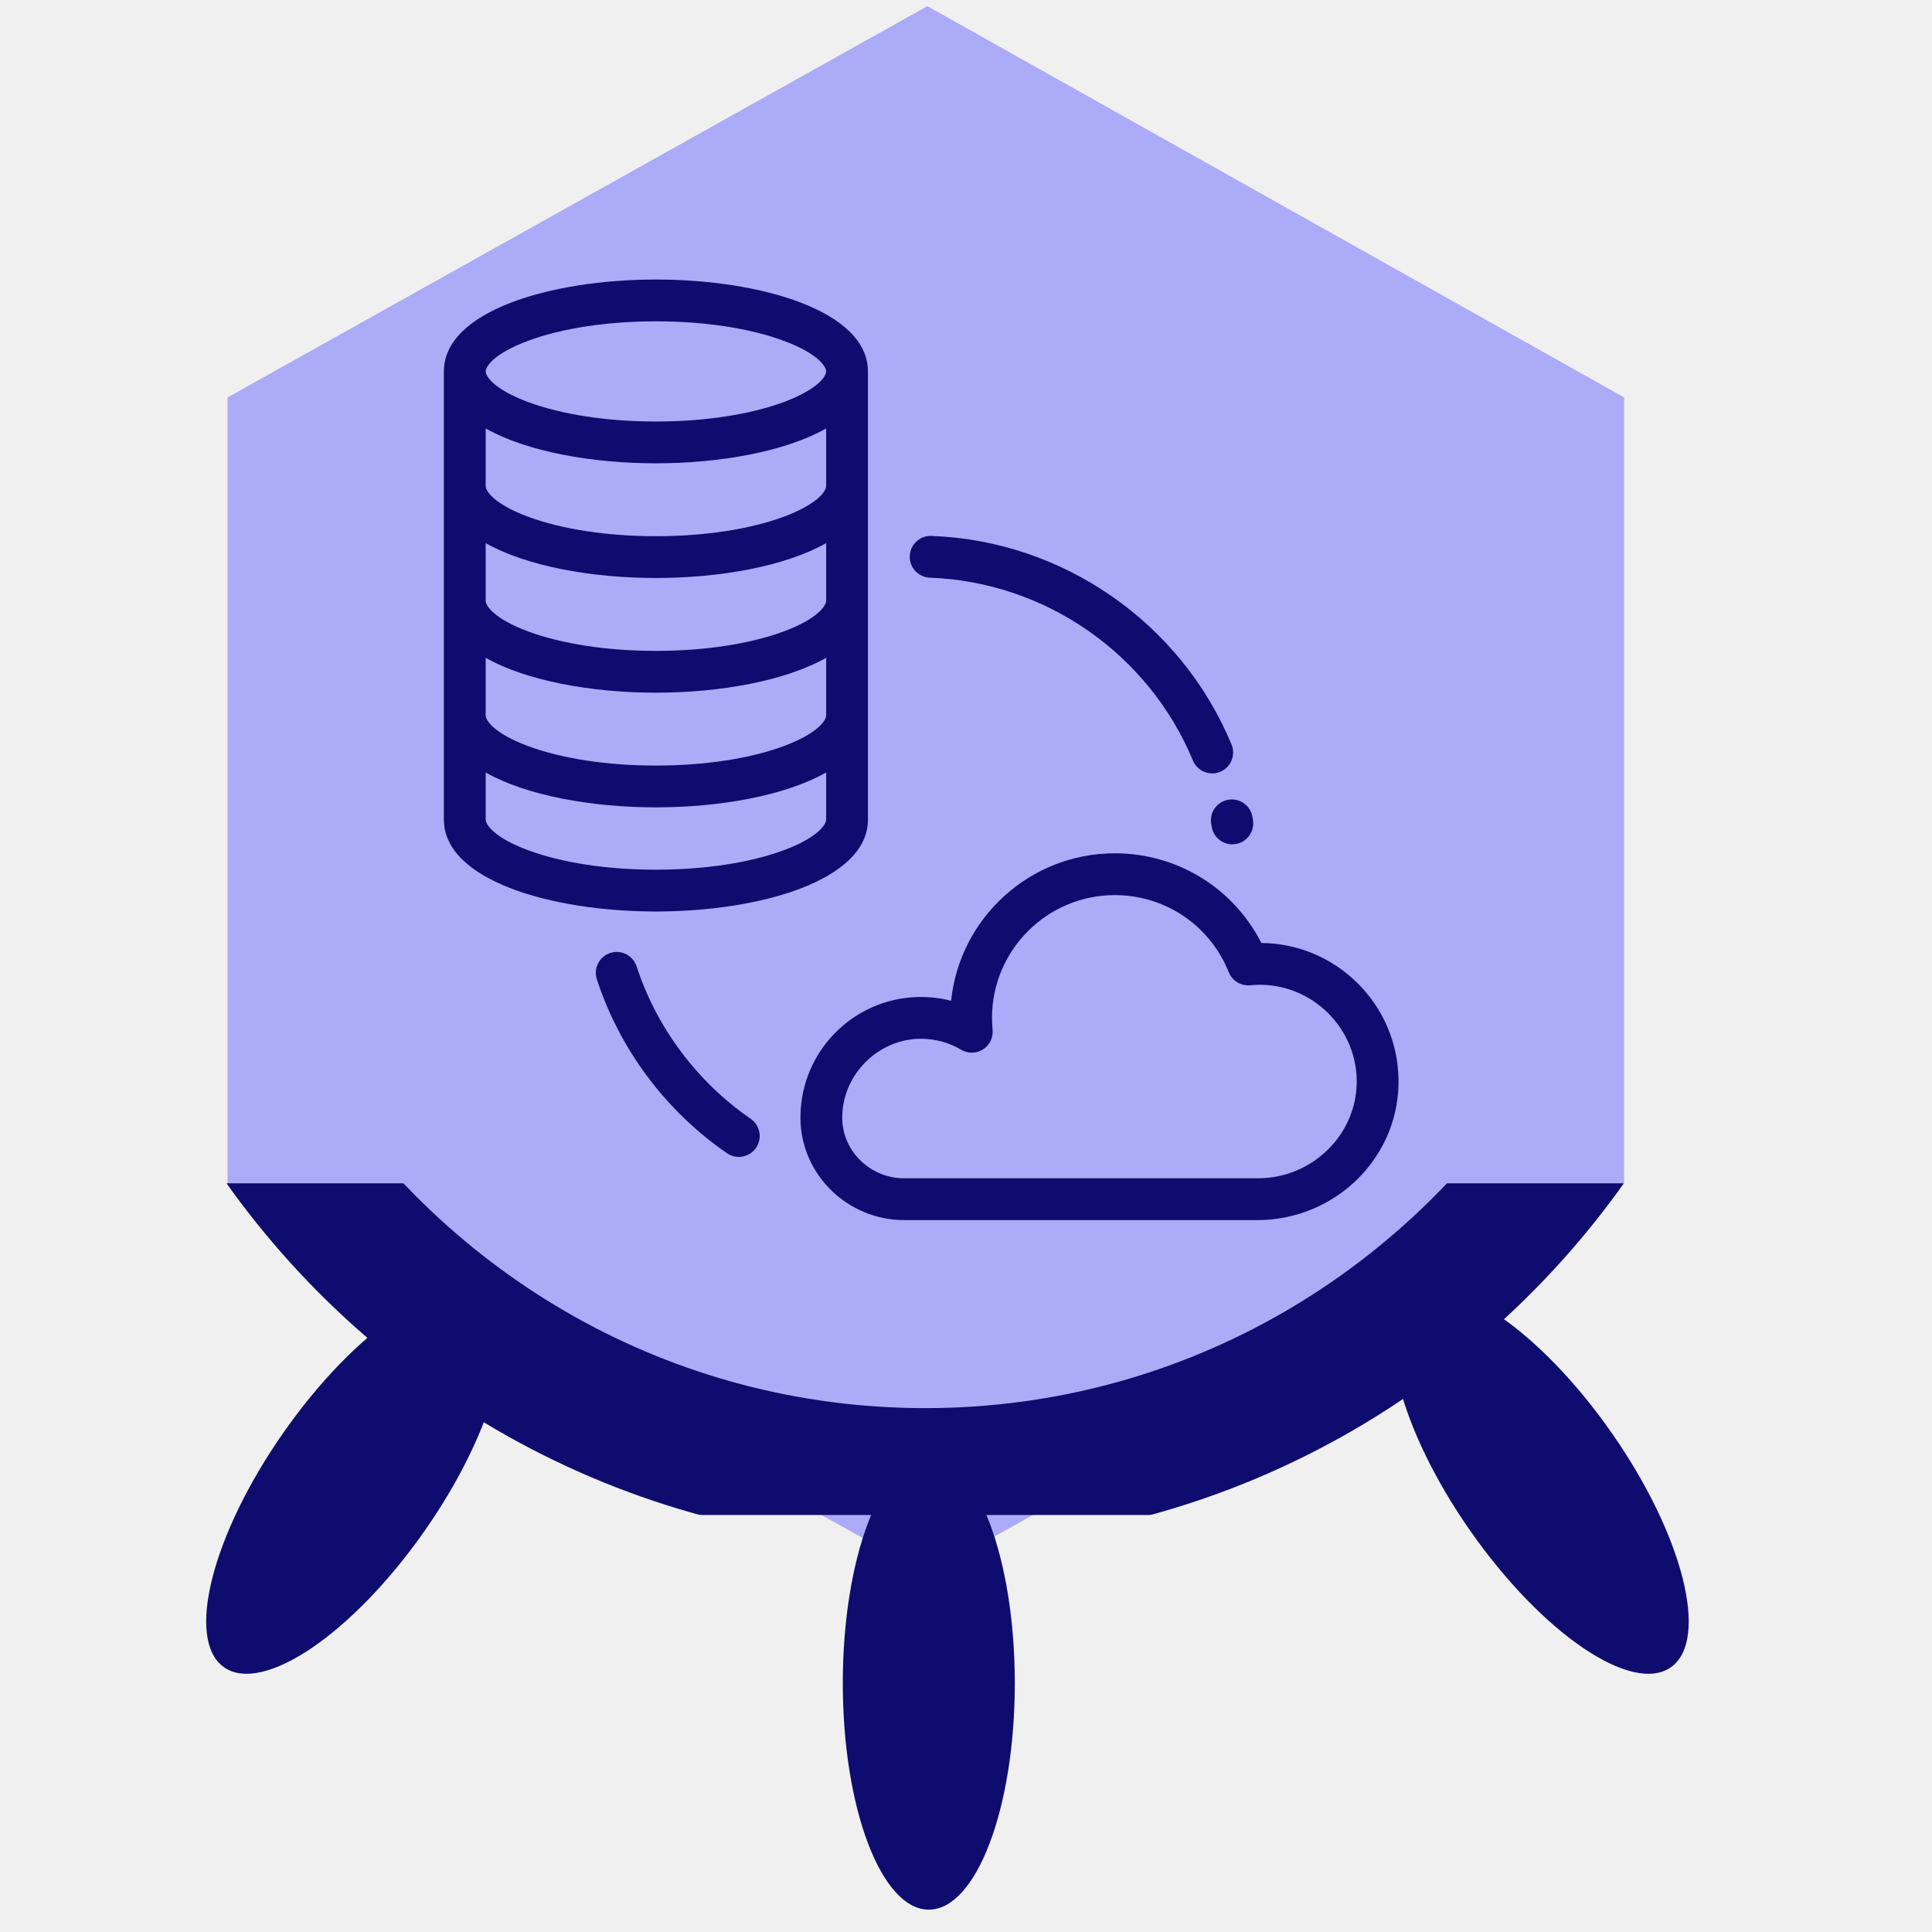
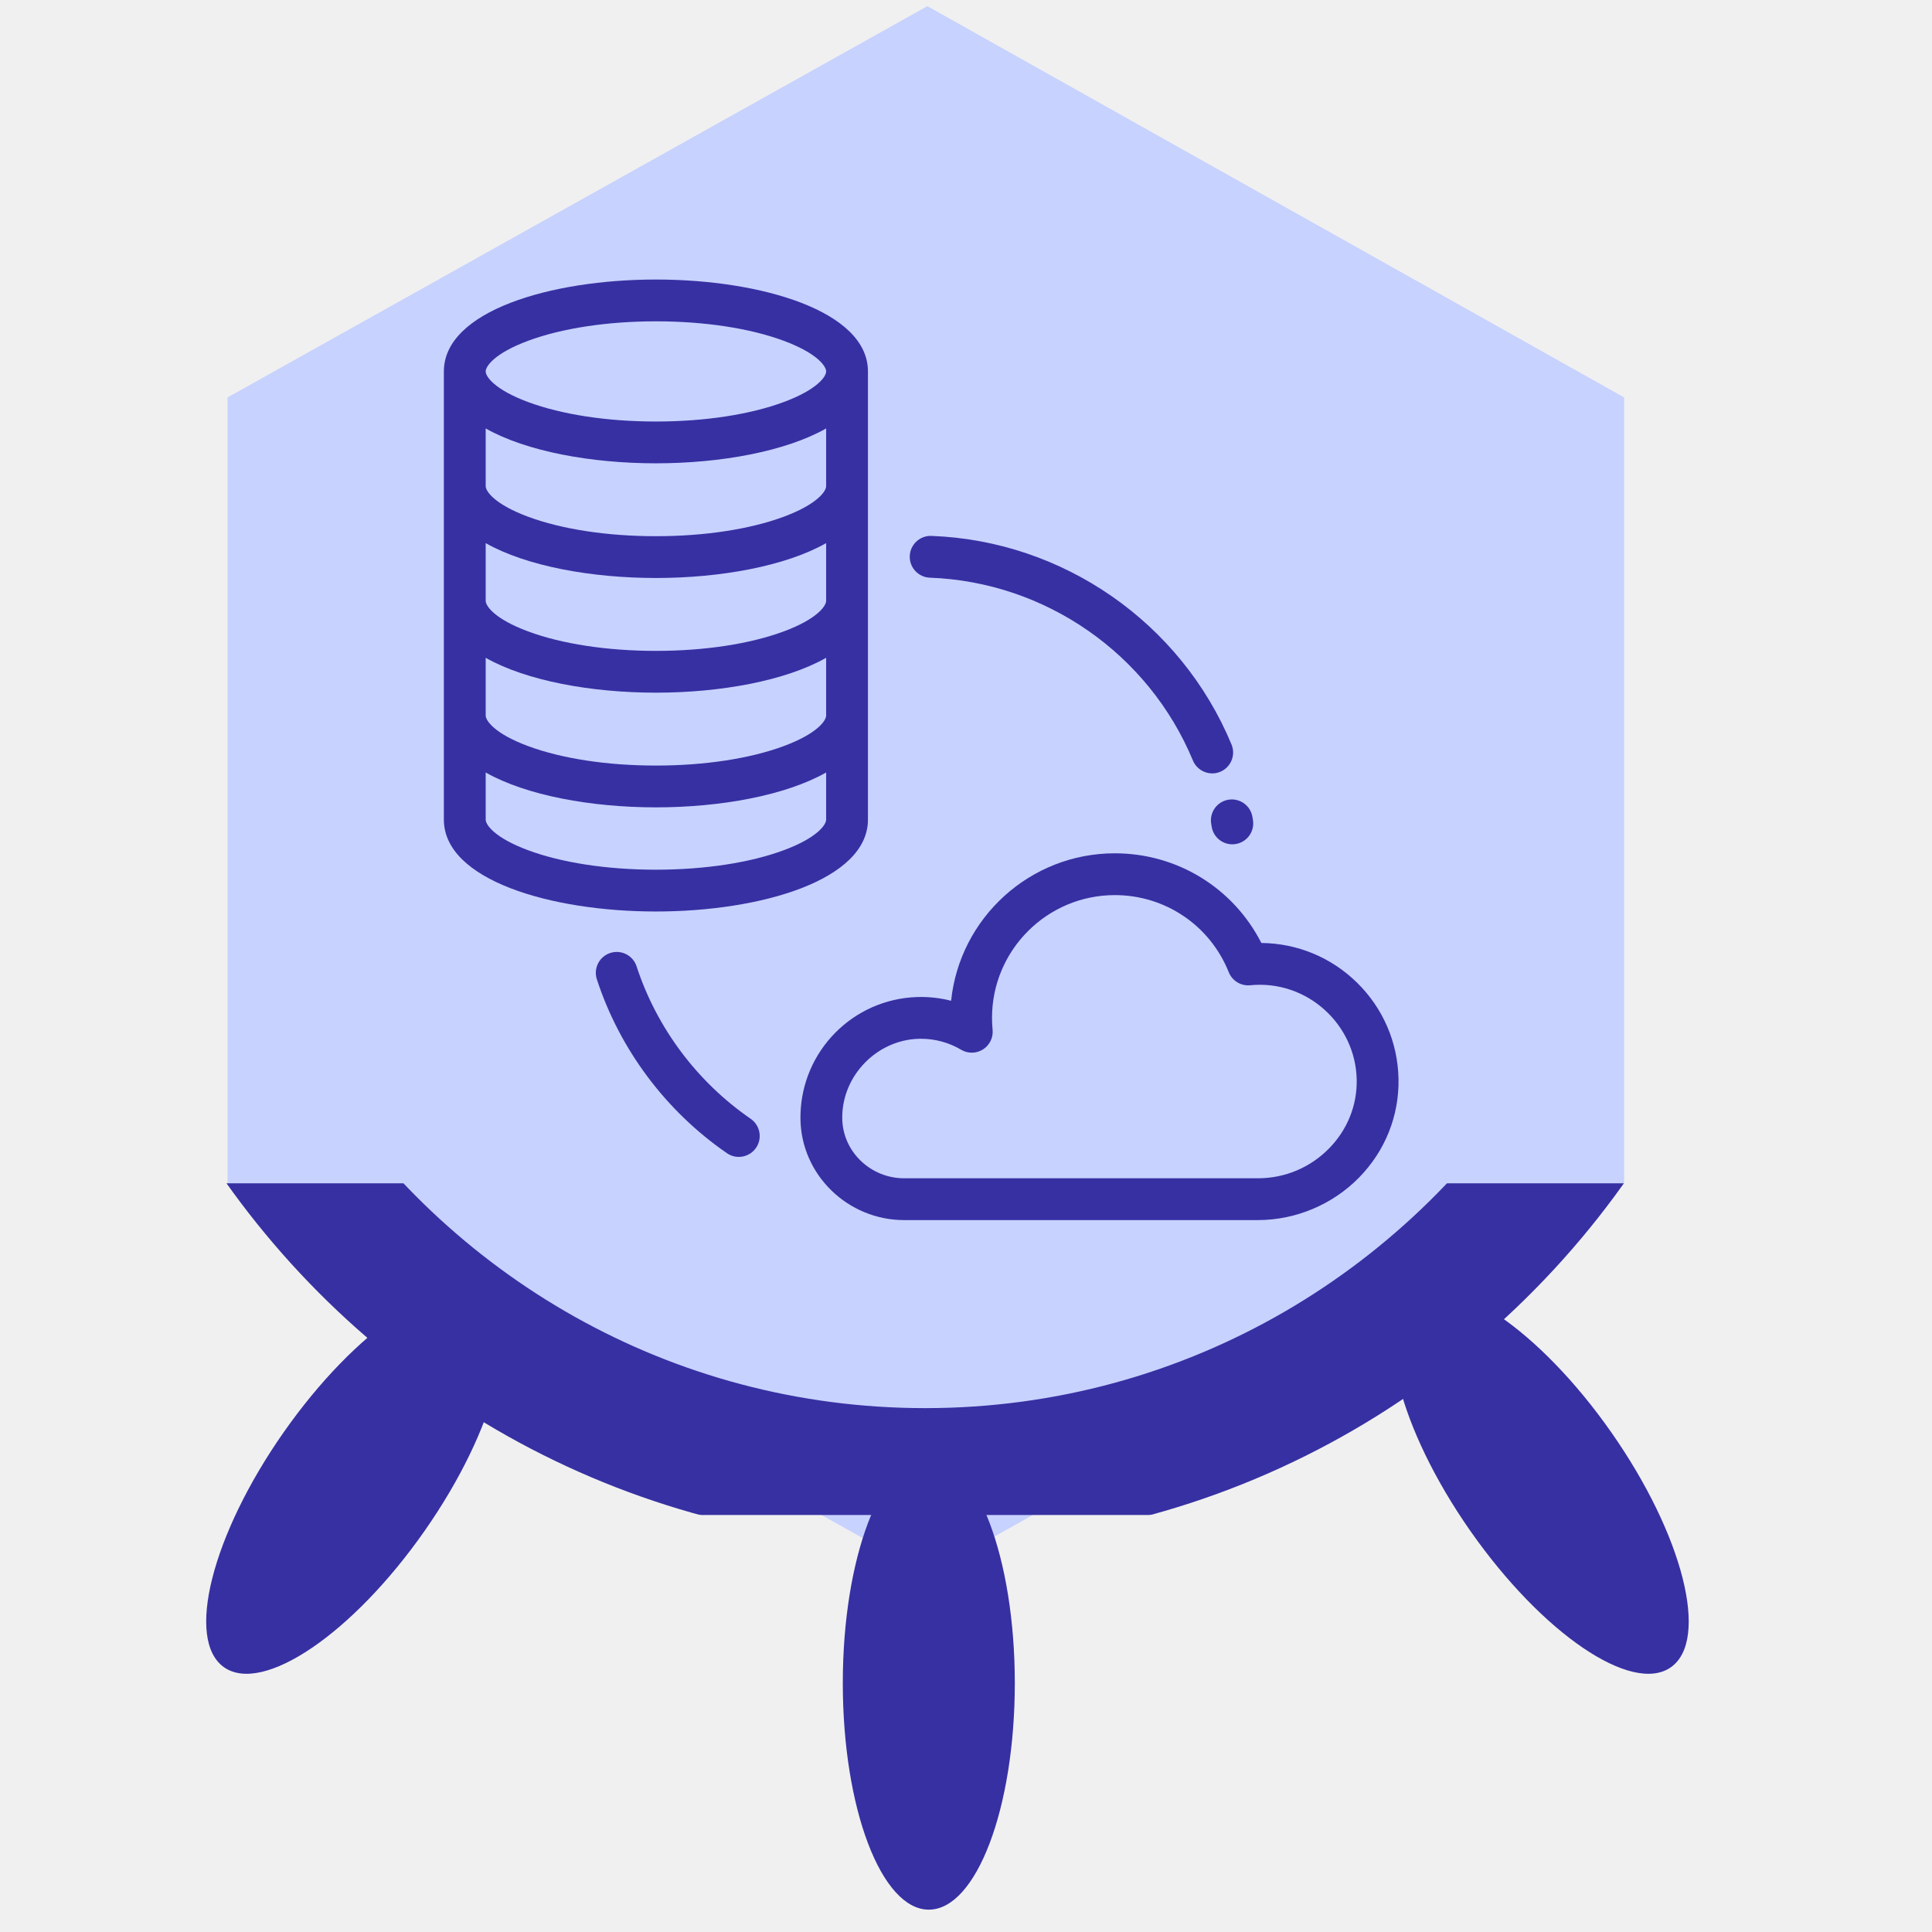
<svg xmlns="http://www.w3.org/2000/svg" width="40" height="40" version="1.1" viewBox="0 0 40 40">
  <defs>
    <mask id="c" fill="#ffffff">
      <path d="m0 0h313.3v159.86h-313.3z" fill="#fff" fill-rule="evenodd" />
    </mask>
  </defs>
  <mask id="a" fill="#ffffff">
    <path d="m0 0h313.3v159.86h-313.3z" fill="#fff" fill-rule="evenodd" />
  </mask>
  <mask id="b" fill="#ffffff">
    <path d="m0 0h313.3v159.86h-313.3z" fill="#fff" fill-rule="evenodd" />
  </mask>
  <g>
    <g transform="translate(-1.1509e-6 -.035424)">
      <g transform="translate(.39981 .12968)">
        <g transform="matrix(.49527 0 0 .49527 5.0758 3.2126)">
          <g transform="matrix(1.7758,0,0,1.7758,-164.24,-70.425)">
            <g transform="translate(96.564,87.836)" fill="#66ff9a" stroke-width="3.24">
-               <polygon class="st0" transform="matrix(.72255 0 0 .7031 -28.717 -125.97)" points="32.9 118.6 55.7 105.5 78.4 118.6 78.4 144.9 55.7 158 32.9 144.9" fill="#ababf7" />
+               <polygon class="st0" transform="matrix(.72255 0 0 .7031 -28.717 -125.97)" points="32.9 118.6 55.7 105.5 78.4 118.6 78.4 144.9 55.7 158 32.9 144.9" fill="#c7d2fe" />
            </g>
            <g transform="matrix(.15831 0 0 .15831 83.649 18.463)" fill="#005e20" fill-rule="evenodd">
              <g transform="matrix(1.0777,0,0,-1.0777,-10.799,451.79)">
-                 <g transform="matrix(.94489 0 0 .94489 8.6963 2.7018)" fill="#0f0c6f" mask="url(#c)">
+                 <g transform="matrix(.94489 0 0 .94489 8.6963 2.7018)" fill="#3730a3" mask="url(#c)">
                  <path transform="rotate(35,137.93,151.55)" d="m203.46 95.688c6.936 0 12.559-14.809 12.559-33.077s-5.623-33.077-12.559-33.077-12.559 14.809-12.559 33.077 5.623 33.077 12.559 33.077z" />
                  <path transform="matrix(-.81915 .57358 .57358 .81915 58.085 47.705)" d="m30.142 95.688c6.936 0 12.559-14.809 12.559-33.077s-5.623-33.077-12.559-33.077c-6.936 0-12.559 14.809-12.559 33.077s5.623 33.077 12.559 33.077z" />
                  <path d="m153.24 119.95c-6.936 0-12.559-14.809-12.559-33.077s5.623-33.077 12.559-33.077c6.936 0 12.559 14.809 12.559 33.077s-5.623 33.077-12.559 33.077z" />
                </g>
-                 <path transform="matrix(.94489 0 0 .94489 8.6963 2.7018)" d="m251.47 173.1c-20.23-33.61-56.89-56.068-98.756-56.068-40.721 0-76.516 21.246-97.059 53.335" fill="none" mask="url(#c)" stroke="#0f0c6f" stroke-width="19.999" />
+                 <path transform="matrix(.94489 0 0 .94489 8.6963 2.7018)" d="m251.47 173.1c-20.23-33.61-56.89-56.068-98.756-56.068-40.721 0-76.516 21.246-97.059 53.335" fill="none" mask="url(#c)" stroke="#3730a3" stroke-width="19.999" />
              </g>
            </g>
          </g>
        </g>
      </g>
-       <g transform="matrix(.038604 0 0 .038604 9.1898 5.6767)" fill="#0f0c6f">
-         <g fill="#0f0c6f">
-           <g fill="#0f0c6f">
+       <g transform="matrix(.038604 0 0 .038604 9.1898 5.6767)" fill="#3730a3">
+         <g fill="#3730a3">
+           <g fill="#3730a3">
            <path d="m227.44 293.43v-240.36c0-32.355-57.208-49.284-113.72-49.284-56.509 0-113.72 16.929-113.72 49.284v240.36c0 32.355 57.208 49.284 113.72 49.284 56.509 0 113.72-16.929 113.72-49.284zm-182.3-256.78c18.143-6.74 42.499-10.451 68.584-10.451 26.08 0 50.437 3.711 68.581 10.451 17.972 6.676 22.72 13.657 22.72 16.417s-4.749 9.741-22.72 16.417c-18.144 6.74-42.5 10.451-68.581 10.451-26.085 0-50.442-3.711-68.584-10.451-17.969-6.675-22.717-13.657-22.717-16.417s4.748-9.742 22.717-16.417zm-22.717 47.002c21.831 12.352 56.696 18.699 91.301 18.699s69.471-6.347 91.301-18.699v30.92h1e-3c0 2.759-4.749 9.741-22.72 16.417-18.144 6.74-42.5 10.451-68.581 10.451-26.085 0-50.442-3.711-68.584-10.451-17.97-6.674-22.718-13.656-22.718-16.417zm0 61.502c21.831 12.351 56.695 18.702 91.301 18.702 34.607 0 69.471-6.351 91.301-18.703v30.925c0 2.759-4.749 9.741-22.72 16.417-18.144 6.74-42.5 10.451-68.581 10.451-26.085 0-50.442-3.711-68.584-10.451-17.969-6.673-22.717-13.656-22.717-16.416zm0 61.505c21.831 12.353 56.695 18.703 91.301 18.703 34.607 0 69.471-6.351 91.301-18.703v30.925c0 2.76-4.749 9.741-22.72 16.417-18.144 6.739-42.5 10.451-68.581 10.451-26.085 0-50.442-3.711-68.584-10.451-17.969-6.675-22.717-13.656-22.717-16.417zm0 86.773v-25.267c21.831 12.353 56.695 18.703 91.301 18.703 34.607 0 69.471-6.351 91.301-18.703v25.267c0 2.76-4.749 9.741-22.72 16.417-18.144 6.74-42.5 10.451-68.581 10.451-26.085 0-50.442-3.711-68.584-10.451-17.969-6.676-22.717-13.657-22.717-16.417z" />
            <path d="m489.73 380.87c-13.8-13.542-31.991-21.078-51.297-21.27-15-29.461-45.044-48.09-78.608-48.09-45.57 0-83.185 34.715-87.785 79.09-5.932-1.525-12.086-2.207-18.303-2.004-34.318 1.129-61.762 28.907-62.478 63.244-0.016 0.772-0.018 1.543-7e-3 2.306 0.425 29.817 25.378 54.075 55.623 54.075h189.66c20.295 0 40.077-8.308 54.276-22.792 14.051-14.335 21.571-33.166 21.175-53.023-0.392-19.536-8.295-37.838-22.253-51.536zm-14.932 88.864c-10.156 10.362-23.746 16.069-38.266 16.069h-189.66c-18.06 0-32.958-14.345-33.209-31.983-8e-3 -0.505-6e-3 -1.013 4e-3 -1.519 0.46-22.049 18.764-40.577 40.802-41.302 0.471-0.016 0.94-0.023 1.41-0.023 7.604 0 15.024 2.024 21.541 5.889 3.635 2.155 8.174 2.084 11.74-0.187 3.565-2.271 5.549-6.354 5.131-10.56-0.206-2.076-0.31-4.212-0.31-6.349 0-36.306 29.537-65.842 65.842-65.842 27.063 0 51.063 16.237 61.136 41.365 1.856 4.629 6.548 7.474 11.513 6.982 30.335-3.01 56.5 20.837 57.094 50.578 0.276 13.785-4.971 26.883-14.771 36.882z" />
            <path d="m164.54 453.89c-28.695-19.76-50.422-48.792-61.179-81.748-1.92-5.884-8.246-9.098-14.133-7.177-5.884 1.92-9.098 8.248-7.177 14.132 12.274 37.604 37.054 70.722 69.776 93.255 1.941 1.336 4.155 1.978 6.347 1.978 3.563 0 7.067-1.696 9.241-4.853 3.511-5.096 2.223-12.075-2.875-15.587z" />
            <path d="m260.65 163.69c61.917 2.282 117.29 40.77 141.08 98.052 1.79 4.312 5.961 6.913 10.355 6.913 1.431 0 2.888-0.277 4.294-0.86 5.717-2.374 8.427-8.933 6.052-14.649-27.131-65.347-90.308-109.26-160.95-111.86-6.149-0.251-11.385 4.601-11.613 10.788-0.226 6.187 4.604 11.387 10.79 11.614z" />
            <path d="m420.71 282.78c-6.103 1.037-10.208 6.826-9.172 12.928 0.087 0.517 0.173 1.033 0.257 1.552 0.889 5.508 5.647 9.425 11.051 9.425 0.592 0 1.194-0.047 1.798-0.145 6.111-0.985 10.266-6.74 9.279-12.85-0.093-0.581-0.189-1.16-0.288-1.738-1.034-6.103-6.827-10.209-12.925-9.172z" />
          </g>
        </g>
      </g>
    </g>
  </g>
</svg>
